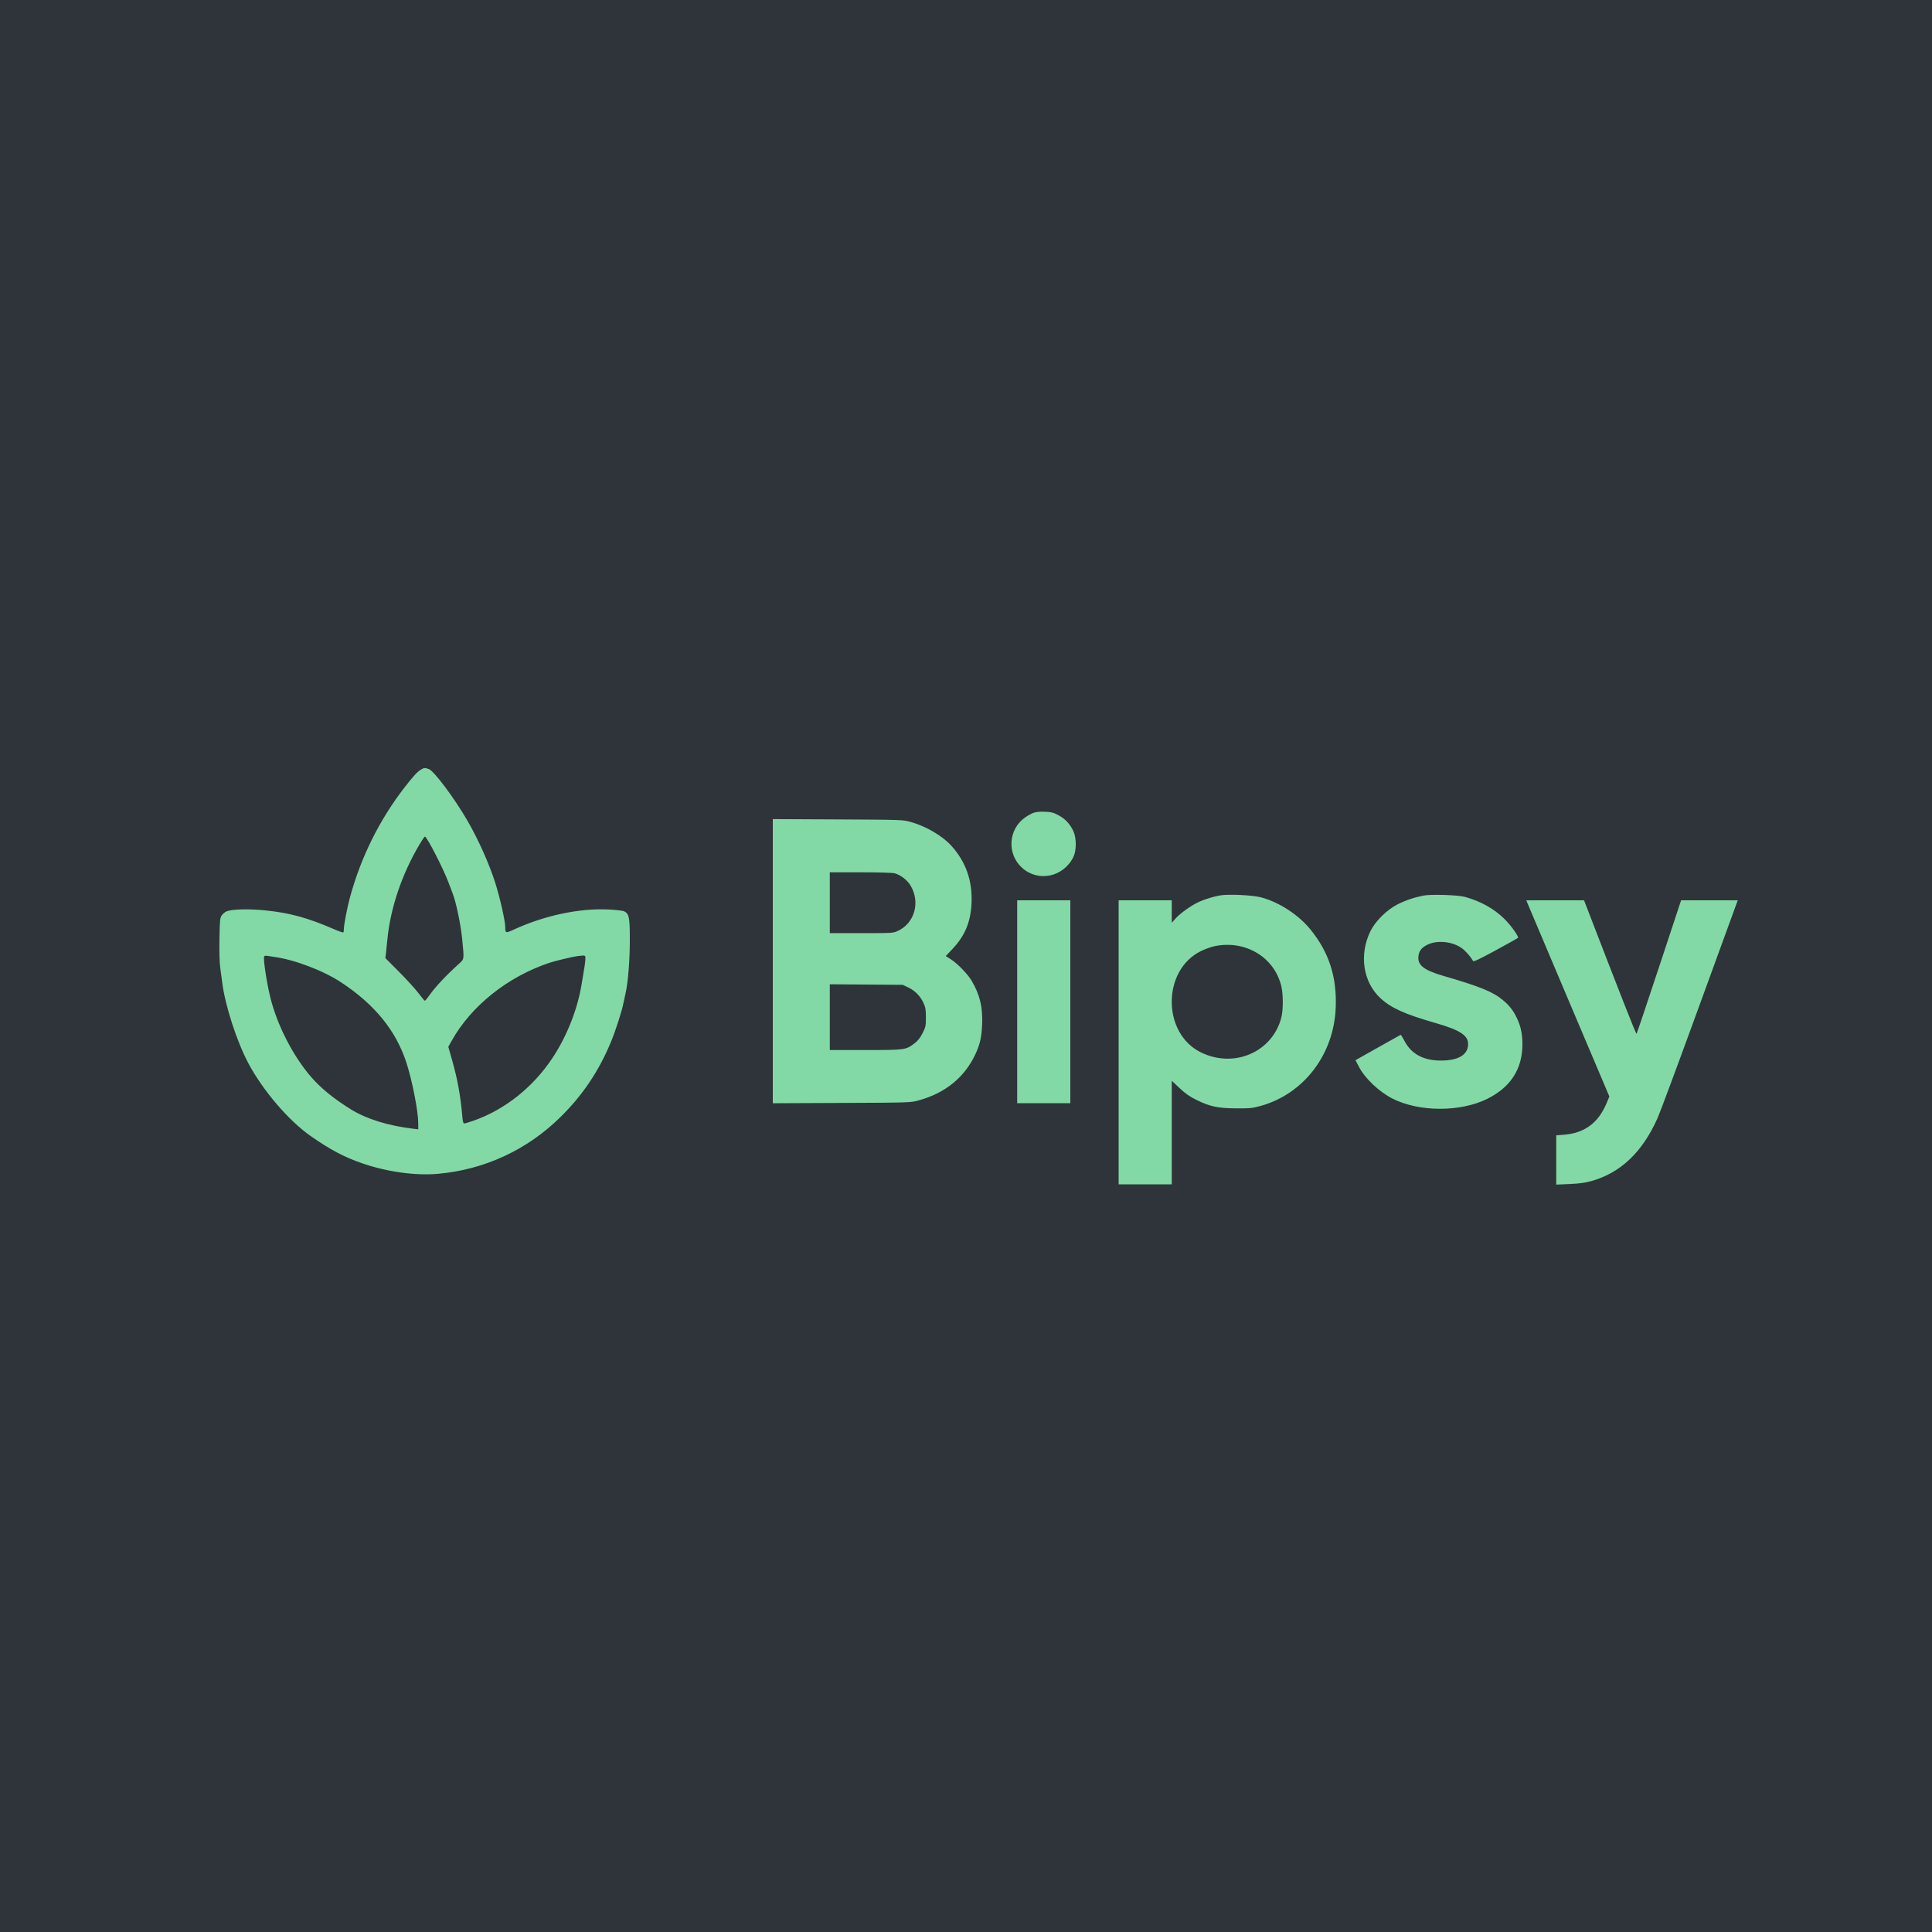
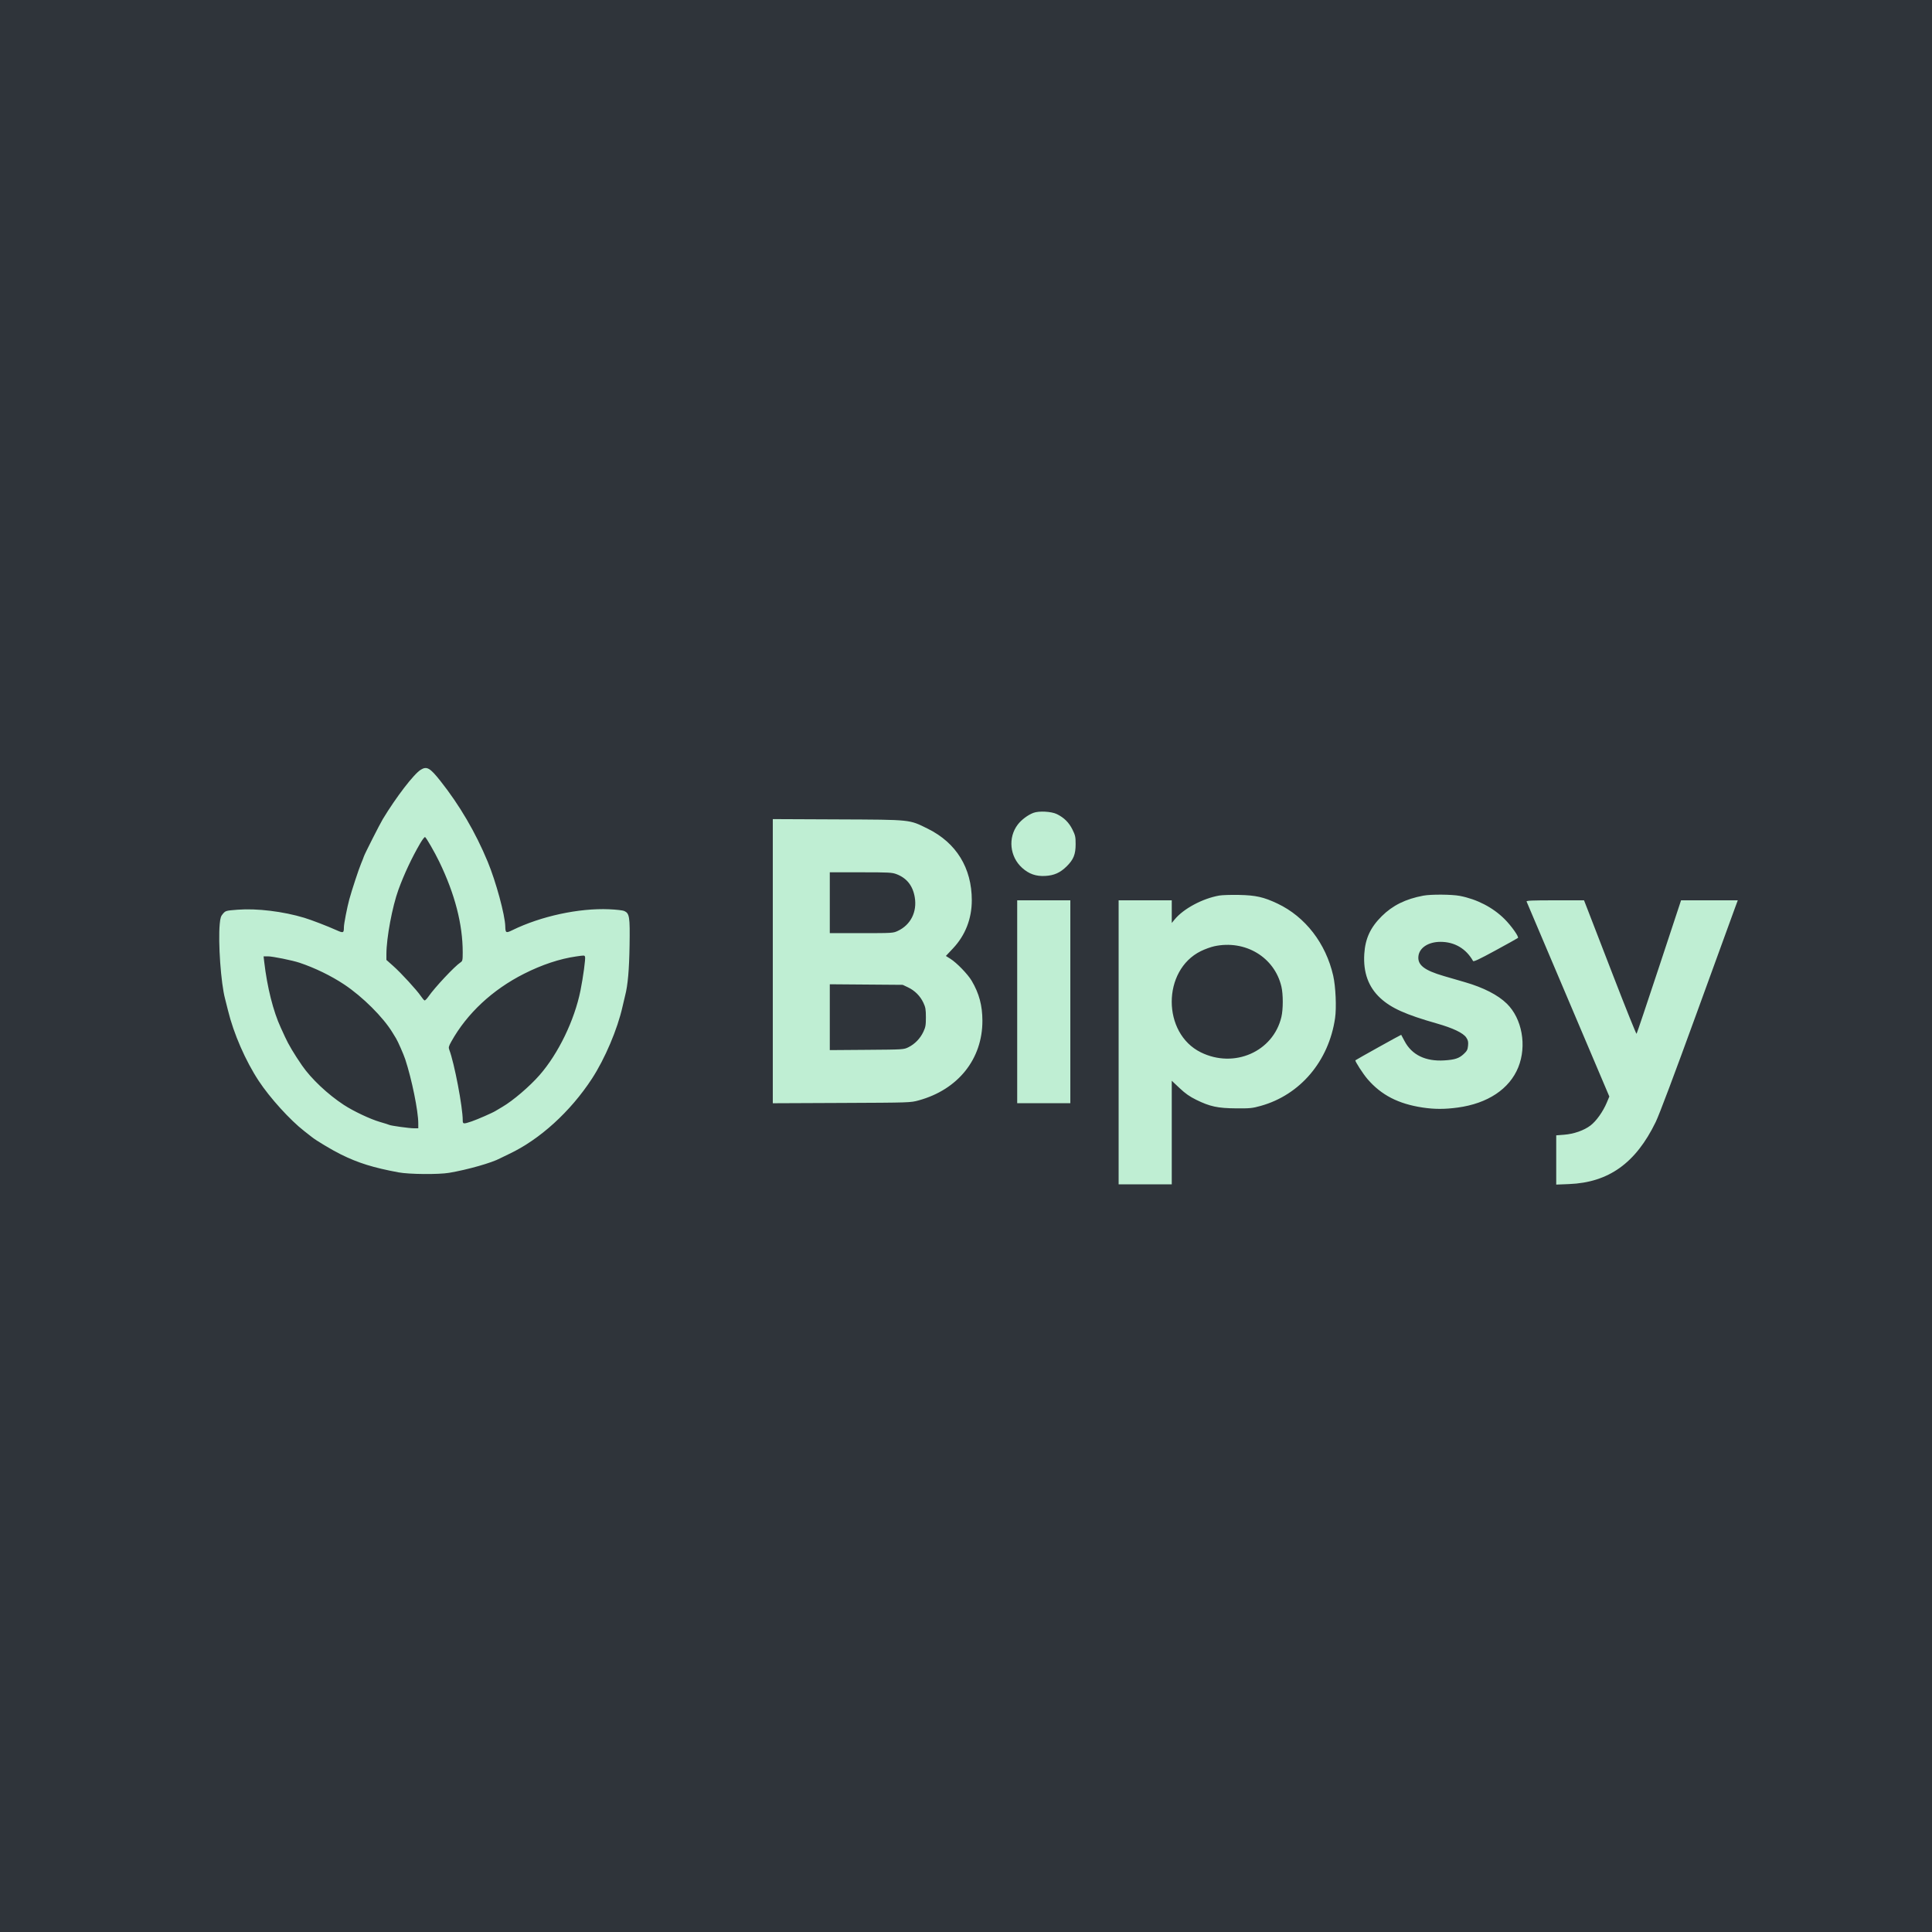
<svg xmlns="http://www.w3.org/2000/svg" width="2000" height="2000" viewBox="0 0 2000 2000" version="1.1">
  <rect x="0" y="0" width="100%" height="100%" fill="#2f343a" />
-   <path d="M 435.500 796.844 C 431.900 799.048, 427.695 803.643, 418.886 815 C 392.755 848.687, 373.406 887.729, 362.141 929.500 C 359.344 939.871, 356 957.247, 356 961.407 C 356 963.200, 355.741 964.926, 355.423 965.243 C 355.106 965.560, 350.944 964.125, 346.173 962.055 C 318.734 950.142, 300.120 945.019, 275.050 942.479 C 258.270 940.780, 242.001 941.050, 235.267 943.140 C 233.489 943.692, 231.032 945.551, 229.807 947.271 C 227.710 950.215, 227.557 951.632, 227.171 971.539 C 226.921 984.408, 227.213 995.972, 227.916 1001.091 C 228.552 1005.716, 229.531 1013.100, 230.093 1017.500 C 233.119 1041.200, 245.350 1078.786, 257.264 1101 C 272.409 1129.237, 298.984 1160.230, 321.573 1176 C 342.105 1190.334, 356.088 1197.733, 375 1204.271 C 400.665 1213.144, 430.290 1217.227, 453.629 1215.109 C 501.617 1210.754, 545.395 1190.493, 579.880 1156.678 C 603.045 1133.963, 619.872 1108.955, 632.483 1078.500 C 637.341 1066.770, 644.026 1045.930, 645.475 1038 C 645.827 1036.075, 646.745 1031.800, 647.515 1028.500 C 650.167 1017.137, 652 994.367, 651.998 972.793 C 651.997 949.480, 651.247 945.794, 646 943.326 C 644.625 942.679, 637.200 941.850, 629.500 941.482 C 599.591 940.056, 563.334 947.797, 531.833 962.335 C 523.406 966.225, 523 966.093, 523 959.467 C 523 953.354, 517.535 929.177, 512.722 914 C 506.548 894.528, 495.327 869.399, 484.149 850.010 C 470.612 826.530, 449.290 797.994, 443.872 796.105 C 439.660 794.637, 439.012 794.694, 435.500 796.844 M 1069.763 841.455 C 1067.707 842.242, 1063.972 844.299, 1061.462 846.026 C 1043.707 858.242, 1042.054 883.974, 1058.099 898.399 C 1074.862 913.470, 1100.930 907.938, 1111.169 887.136 C 1114.416 880.540, 1114.441 867.592, 1111.221 860.580 C 1107.761 853.044, 1102.817 847.714, 1095.834 843.992 C 1090.414 841.103, 1088.345 840.573, 1081.500 840.319 C 1076.298 840.126, 1072.193 840.523, 1069.763 841.455 M 800 995.004 L 800 1142.075 871.250 1141.763 C 942.280 1141.451, 942.526 1141.443, 951 1139.121 C 978.404 1131.613, 998.333 1115.467, 1009.546 1091.691 C 1014.445 1081.303, 1016.109 1074.063, 1016.714 1060.500 C 1017.504 1042.813, 1014.326 1029.580, 1005.855 1015.280 C 1001.708 1008.281, 991.237 997.486, 984.284 993.041 L 979.068 989.707 986.352 981.964 C 998.990 968.529, 1004.851 954.319, 1005.721 935 C 1006.760 911.920, 1000.015 892.547, 985.113 875.812 C 975.823 865.378, 958.577 855.257, 942.500 850.803 C 934.667 848.633, 933.099 848.580, 867.250 848.260 L 800 847.933 800 995.004 M 434.206 874.250 C 415.932 905.195, 404.195 939.946, 401.022 972.500 C 400.433 978.550, 399.716 985.365, 399.430 987.645 L 398.909 991.790 413.204 1006.145 C 421.067 1014.040, 430.113 1023.987, 433.306 1028.250 C 436.499 1032.513, 439.424 1035.990, 439.806 1035.979 C 440.188 1035.967, 441.841 1034.054, 443.480 1031.729 C 450.430 1021.868, 460.128 1011.396, 474.381 998.362 C 480.852 992.445, 480.567 994.242, 478.481 972.464 C 477.036 957.379, 472.149 933.861, 468.618 925 C 467.851 923.075, 465.981 918.125, 464.463 914 C 459.141 899.541, 441.923 866, 439.823 866 C 439.413 866, 436.885 869.712, 434.206 874.250 M 859 934.500 L 859 966 891.750 965.990 C 924.118 965.981, 924.559 965.953, 929.602 963.605 C 946.820 955.588, 952.871 933.923, 942.667 916.827 C 939.226 911.061, 932.391 905.758, 926.177 904.033 C 924.032 903.437, 909.274 903.009, 890.750 903.006 L 859 903 859 934.500 M 1262.831 926.965 C 1256.004 928.202, 1247.553 930.781, 1241.380 933.511 C 1233.819 936.855, 1221.622 945.486, 1216.936 950.810 L 1213 955.282 1213 943.641 L 1213 932 1185.500 932 L 1158 932 1158 1079 L 1158 1226 1185.500 1226 L 1213 1226 1213 1172.396 L 1213 1118.792 1221.078 1126.391 C 1227.089 1132.047, 1231.501 1135.145, 1238.328 1138.505 C 1252.577 1145.519, 1260.525 1147.230, 1279.500 1147.369 C 1294.041 1147.476, 1296.384 1147.240, 1305.192 1144.783 C 1349.617 1132.387, 1380.692 1091.788, 1382.715 1043.500 C 1384.049 1011.645, 1375.977 986.313, 1356.950 962.647 C 1344.500 947.162, 1324.390 933.992, 1305.500 928.953 C 1296.625 926.585, 1271.412 925.411, 1262.831 926.965 M 1473.500 927.099 C 1463.791 929.039, 1454.409 932.246, 1446.500 936.326 C 1435.364 942.072, 1423.663 953.691, 1418.634 964 C 1406.764 988.327, 1411.006 1016.654, 1429.010 1033.291 C 1440.069 1043.509, 1454.173 1049.875, 1486 1059.010 C 1512.453 1066.603, 1520.665 1072.272, 1519.731 1082.297 C 1518.868 1091.569, 1510.584 1096.933, 1495.830 1097.774 C 1475.547 1098.930, 1461.402 1092.091, 1453.842 1077.471 C 1452.004 1073.916, 1450.244 1071.119, 1449.932 1071.254 C 1449.619 1071.389, 1438.972 1077.350, 1426.271 1084.500 L 1403.178 1097.500 1406.771 1104.360 C 1413.130 1116.503, 1427.666 1130.255, 1441.577 1137.291 C 1469.125 1151.223, 1511.613 1151.346, 1539.500 1137.576 C 1563.745 1125.603, 1576 1106.624, 1576 1081.047 C 1576 1070.517, 1574.409 1062.770, 1570.550 1054.500 C 1566.675 1046.197, 1562.697 1041.039, 1555.672 1035.208 C 1545.367 1026.656, 1531.799 1021.129, 1494.808 1010.414 C 1474.156 1004.431, 1467.405 999.261, 1468.335 990.136 C 1468.917 984.432, 1471.479 981.064, 1477.552 978.021 C 1487.652 972.960, 1503.611 974.543, 1513.252 981.562 C 1517.331 984.532, 1522.261 990.138, 1524.908 994.815 C 1525.462 995.794, 1531.381 993.012, 1548.076 983.926 C 1560.409 977.215, 1570.884 971.379, 1571.353 970.958 C 1572.612 969.830, 1564.528 958.397, 1557.564 951.457 C 1546.863 940.793, 1532.881 932.971, 1516.398 928.425 C 1509.299 926.468, 1481.030 925.593, 1473.500 927.099 M 1053 1037 L 1053 1142 1080.500 1142 L 1108 1142 1108 1037 L 1108 932 1080.500 932 L 1053 932 1053 1037 M 1580.909 934.250 C 1581.381 935.487, 1600.724 981.193, 1623.894 1035.818 L 1666.020 1135.135 1663.120 1142.036 C 1654.496 1162.561, 1640.277 1173.028, 1618.750 1174.696 L 1611 1175.296 1611 1200.797 L 1611 1226.297 1624.750 1225.703 C 1634.989 1225.261, 1640.798 1224.467, 1647.500 1222.591 C 1677.676 1214.147, 1700.343 1192.530, 1715.974 1157.288 C 1718.606 1151.355, 1737.879 1099.475, 1758.803 1042 C 1779.728 984.525, 1797.321 936.263, 1797.899 934.750 L 1798.950 932 1769.610 932 L 1740.269 932 1717.540 1000.750 C 1705.039 1038.563, 1694.511 1069.820, 1694.145 1070.211 C 1693.608 1070.783, 1676.923 1028.391, 1642.405 938.750 L 1639.806 932 1609.928 932 L 1580.050 932 1580.909 934.250 M 1257 979.560 C 1253.425 980.331, 1247.172 982.602, 1243.105 984.607 C 1202.933 1004.412, 1202.933 1069.617, 1243.105 1089.387 C 1277.500 1106.313, 1317.238 1089.128, 1326.423 1053.356 C 1328.433 1045.525, 1328.447 1029.521, 1326.451 1021.053 C 1319.320 990.800, 1288.971 972.669, 1257 979.560 M 273.510 989.984 C 272.260 992.007, 275.890 1016.406, 279.837 1032.500 C 286.854 1061.120, 303.296 1093.182, 322.087 1114.892 C 332.183 1126.556, 345.799 1137.623, 363.500 1148.553 C 379.509 1158.438, 401.959 1165.389, 427.750 1168.447 L 433 1169.069 432.976 1162.784 C 432.930 1150.277, 426.713 1118.520, 420.684 1099.990 C 409.877 1066.778, 387.792 1039.674, 352.839 1016.728 C 334.360 1004.596, 304.193 993.201, 283.500 990.535 C 280.750 990.181, 277.515 989.689, 276.311 989.442 C 275.107 989.195, 273.847 989.439, 273.510 989.984 M 598 989.719 C 593.498 990.231, 574.840 994.663, 569 996.607 C 525.691 1011.024, 487.876 1041.131, 467.649 1077.299 L 464.095 1083.656 467.968 1097.262 C 473.690 1117.362, 476.779 1134.493, 478.695 1156.750 C 479.074 1161.150, 479.643 1163, 480.618 1163 C 481.380 1163, 485.715 1161.698, 490.252 1160.107 C 522.530 1148.787, 551.544 1125.780, 571.728 1095.500 C 586.399 1073.490, 597.398 1046.064, 601.805 1020.500 C 605.226 1000.655, 606 995.419, 606 992.135 C 606 988.763, 606.107 988.796, 598 989.719 M 859 1052.955 L 859 1087 895.822 1087 C 936.924 1087, 937.625 1086.906, 946.500 1080.202 C 950.143 1077.450, 952.450 1074.562, 955 1069.560 C 958.286 1063.114, 958.499 1062.109, 958.482 1053.098 C 958.466 1044.875, 958.093 1042.712, 955.873 1038 C 952.526 1030.896, 947.039 1025.381, 940.067 1022.111 L 934.500 1019.500 896.750 1019.205 L 859 1018.910 859 1052.955" stroke="none" fill="#82d9a5" fill-rule="evenodd" />
+   <path d="M 435.500 796.881 C 428.330 801.360, 410.109 825.090, 396.248 848 C 393.226 852.994, 377.445 884.110, 376.722 886.500 C 376.389 887.600, 375.068 890.975, 373.786 894 C 371.369 899.702, 364.228 921.392, 361.603 931 C 359.340 939.284, 356 956.489, 356 959.861 C 356 965.922, 355.469 966.127, 348.208 962.869 C 338.631 958.572, 322.532 952.380, 315 950.096 C 293.277 943.510, 265.812 940.172, 246.060 941.716 C 234.018 942.657, 233.594 942.770, 230.929 945.753 C 228.653 948.301, 228.065 950.122, 227.469 956.485 C 225.677 975.611, 228.693 1017.994, 232.977 1033.891 C 233.512 1035.876, 234.881 1041.325, 236.020 1046 C 241.872 1070.028, 254.167 1098.207, 267.872 1119 C 279.437 1136.544, 300.281 1159.517, 315 1170.940 C 318.575 1173.715, 321.990 1176.388, 322.589 1176.882 C 327.063 1180.565, 343.481 1190.402, 353 1195.102 C 370.877 1203.928, 386.381 1208.756, 412.500 1213.628 C 423.573 1215.693, 453.930 1215.962, 465 1214.092 C 484.052 1210.874, 509.292 1203.697, 517.672 1199.114 C 518.678 1198.565, 522.917 1196.506, 527.093 1194.540 C 558.699 1179.658, 590.424 1150.832, 612.702 1116.755 C 626.172 1096.151, 639.246 1065.363, 644.447 1042 C 645.365 1037.875, 646.566 1032.787, 647.115 1030.694 C 649.920 1020.004, 651.330 1004.074, 651.728 978.577 C 652.191 948.875, 651.668 945.538, 646.150 943.021 C 644.692 942.357, 637.640 941.567, 630.477 941.266 C 599.232 939.954, 560.005 948.427, 530.500 962.860 C 523.785 966.146, 523.217 965.851, 523.061 959 C 522.792 947.189, 513.374 912.543, 504.849 892 C 492.247 861.635, 475.826 833.593, 455.937 808.474 C 445.104 794.792, 441.823 792.932, 435.500 796.881 M 1069.763 841.465 C 1063.990 843.661, 1057.388 848.611, 1053.577 853.603 C 1043.265 867.108, 1045.258 886.854, 1058.099 898.399 C 1065.177 904.763, 1072.455 907.310, 1082.034 906.776 C 1091.289 906.260, 1097.536 903.444, 1104.313 896.735 C 1111.310 889.807, 1113.478 884.430, 1113.490 873.979 C 1113.499 866.353, 1113.154 864.755, 1110.208 858.771 C 1106.625 851.492, 1101.499 846.407, 1094.076 842.765 C 1088.387 839.974, 1075.494 839.285, 1069.763 841.465 M 800 995.004 L 800 1142.075 871.250 1141.763 C 942.280 1141.451, 942.526 1141.443, 951 1139.121 C 991.744 1127.958, 1017.050 1096.342, 1016.983 1056.685 C 1016.956 1040.866, 1013.607 1028.398, 1005.855 1015.255 C 1001.871 1008.501, 990.381 996.642, 983.835 992.529 L 979.171 989.598 986.570 981.732 C 999.320 968.179, 1006 951.056, 1006 931.928 C 1006 898.561, 989.974 872.494, 960.500 857.919 C 940.930 848.241, 944.153 848.576, 867.250 848.233 L 800 847.933 800 995.004 M 435.011 872.982 C 426.378 887.763, 418.317 904.932, 412.467 921 C 406.092 938.510, 400.034 970.897, 400.009 987.604 L 400 993.709 407.100 1000.019 C 415.220 1007.235, 431.519 1025.002, 435.688 1031.179 C 437.235 1033.471, 438.950 1035.483, 439.500 1035.650 C 440.050 1035.817, 441.828 1034.052, 443.450 1031.727 C 450.255 1021.977, 470.638 1000.259, 476.750 996.247 C 478.805 994.898, 479 993.996, 479 985.846 C 479 956.780, 470.884 925.438, 454.698 892 C 449.968 882.229, 441.431 867.385, 440.052 866.532 C 439.537 866.214, 437.268 869.116, 435.011 872.982 M 859 934.500 L 859 966 891.750 965.990 C 924.052 965.981, 924.568 965.948, 929.500 963.626 C 942.719 957.401, 949.482 943.975, 946.976 928.935 C 944.974 916.924, 938.709 908.977, 928.048 904.926 C 923.427 903.170, 920.150 903, 890.989 903 L 859 903 859 934.500 M 1262.164 927.070 C 1244.894 930.107, 1225.216 940.636, 1216.067 951.734 L 1213 955.456 1213 943.728 L 1213 932 1185.500 932 L 1158 932 1158 1079 L 1158 1226 1185.500 1226 L 1213 1226 1213 1172.396 L 1213 1118.792 1221.078 1126.391 C 1227.089 1132.047, 1231.501 1135.145, 1238.328 1138.505 C 1252.528 1145.495, 1260.514 1147.214, 1279.500 1147.369 C 1294.078 1147.488, 1296.362 1147.259, 1305.192 1144.789 C 1345.996 1133.376, 1375.561 1098.450, 1382.064 1053.976 C 1383.652 1043.118, 1382.686 1021.229, 1380.124 1010 C 1372.490 976.542, 1351.238 949.031, 1322.500 935.403 C 1308.161 928.604, 1299.987 926.769, 1282.500 926.426 C 1274.250 926.264, 1265.099 926.554, 1262.164 927.070 M 1473.500 927.161 C 1455.109 930.608, 1441.672 937.242, 1430.385 948.445 C 1418.619 960.124, 1413.304 971.605, 1412.303 987.502 C 1411.095 1006.683, 1416.581 1021.798, 1428.883 1033.183 C 1440.119 1043.580, 1455.059 1050.296, 1487.500 1059.534 C 1504.066 1064.251, 1514.648 1069.301, 1517.818 1074 C 1519.738 1076.848, 1520.093 1078.419, 1519.718 1082.435 C 1519.328 1086.619, 1518.649 1087.937, 1515.256 1091.103 C 1510.433 1095.601, 1506.148 1097.018, 1495.231 1097.720 C 1475.796 1098.972, 1461.523 1092.065, 1454 1077.768 C 1452.185 1074.321, 1450.614 1071.384, 1450.508 1071.241 C 1450.346 1071.023, 1404.232 1096.684, 1403.116 1097.614 C 1402.348 1098.255, 1410.978 1111.647, 1415.676 1117.104 C 1429.879 1133.601, 1447.545 1142.720, 1472.629 1146.500 C 1484.935 1148.355, 1495.482 1148.368, 1509 1146.545 C 1540.037 1142.358, 1562.638 1127.326, 1571.727 1104.823 C 1580.721 1082.557, 1575.662 1054.450, 1559.880 1039.001 C 1550.668 1029.983, 1535.722 1022.316, 1516.500 1016.746 C 1511.550 1015.312, 1501.724 1012.454, 1494.664 1010.395 C 1474.313 1004.459, 1467.237 998.896, 1468.358 989.713 C 1469.421 980.996, 1478.739 975, 1491.222 975 C 1505.765 975, 1517.651 981.992, 1524.908 994.815 C 1525.462 995.794, 1531.381 993.012, 1548.076 983.926 C 1560.409 977.215, 1570.884 971.379, 1571.353 970.958 C 1572.612 969.830, 1564.530 958.399, 1557.564 951.455 C 1545.443 939.372, 1529.011 930.859, 1511.162 927.416 C 1502.977 925.837, 1481.345 925.690, 1473.500 927.161 M 1053 1037 L 1053 1142 1080.500 1142 L 1108 1142 1108 1037 L 1108 932 1080.500 932 L 1053 932 1053 1037 M 1580.307 933.250 C 1580.593 933.938, 1599.986 979.639, 1623.402 1034.809 L 1665.976 1135.118 1663.383 1141.309 C 1659.415 1150.783, 1652.420 1160.618, 1646.438 1165.135 C 1639.637 1170.269, 1629.230 1173.891, 1619.012 1174.679 L 1611 1175.296 1611 1200.790 L 1611 1226.284 1624.250 1225.753 C 1665.305 1224.110, 1693.340 1204.035, 1713.983 1161.500 C 1717.659 1153.925, 1733.272 1112.441, 1756.325 1049 C 1776.411 993.725, 1794.218 944.788, 1795.897 940.250 L 1798.950 932 1769.590 932 L 1740.231 932 1717.524 1000.750 C 1705.035 1038.563, 1694.519 1069.817, 1694.155 1070.204 C 1693.790 1070.591, 1682.936 1043.591, 1670.035 1010.204 C 1657.134 976.817, 1645.049 945.563, 1643.180 940.750 L 1639.781 932 1609.783 932 C 1586.174 932, 1579.897 932.266, 1580.307 933.250 M 1257 979.560 C 1253.425 980.331, 1247.172 982.602, 1243.105 984.607 C 1202.933 1004.412, 1202.933 1069.617, 1243.105 1089.387 C 1277.677 1106.401, 1318.026 1088.675, 1326.496 1052.754 C 1328.386 1044.736, 1328.387 1029.269, 1326.498 1021.255 C 1319.321 990.818, 1289.044 972.653, 1257 979.560 M 596.500 990.098 C 579.476 992.523, 561.061 998.642, 542.379 1008.081 C 509.771 1024.556, 483.424 1049.138, 467.210 1078.215 C 464.464 1083.138, 464.171 1084.315, 465.094 1086.715 C 470.292 1100.233, 479.089 1146.379, 479.017 1159.750 C 478.996 1163.668, 479.757 1163.761, 488.246 1160.872 C 494.369 1158.788, 510.030 1151.926, 513 1150.026 C 513.825 1149.498, 516.975 1147.625, 520 1145.864 C 530.992 1139.464, 548.167 1124.801, 558.535 1112.965 C 577.972 1090.777, 594.710 1056.185, 600.909 1025.389 C 603.688 1011.583, 606.303 992.233, 605.628 990.472 C 605.010 988.862, 605.141 988.868, 596.500 990.098 M 273.521 995.750 C 276.547 1021.928, 282.882 1047.070, 290.689 1063.891 C 292.066 1066.855, 294.028 1071.130, 295.051 1073.391 C 298.598 1081.230, 304.460 1091.079, 312.675 1103 C 322.127 1116.716, 339.292 1132.902, 355.938 1143.794 C 365.891 1150.307, 383.454 1158.595, 393.331 1161.439 C 398.188 1162.838, 402.518 1164.202, 402.953 1164.471 C 404.314 1165.312, 423.766 1168, 428.493 1168 L 433 1168 433 1162.874 C 433 1150.112, 426.259 1117.021, 419.478 1096.500 C 417.827 1091.501, 411.821 1077.830, 410.033 1075 C 409.512 1074.175, 407.863 1071.475, 406.369 1069 C 396.781 1053.122, 375.339 1031.766, 356.261 1019.094 C 342.689 1010.079, 325.836 1001.886, 310 996.604 C 302.584 994.131, 282.161 990, 277.348 990 L 272.856 990 273.521 995.750 M 859 1052.989 L 859 1087.068 897.250 1086.784 C 935.433 1086.500, 935.509 1086.496, 940.423 1084.077 C 946.995 1080.843, 952.626 1075.029, 955.852 1068.148 C 958.140 1063.268, 958.498 1061.209, 958.482 1053 C 958.466 1044.877, 958.088 1042.703, 955.869 1038 C 952.573 1031.014, 947.007 1025.442, 940 1022.113 L 934.500 1019.500 896.750 1019.205 L 859 1018.910 859 1052.989" stroke="none" fill="#bfeed3" fill-rule="evenodd" />
</svg>
